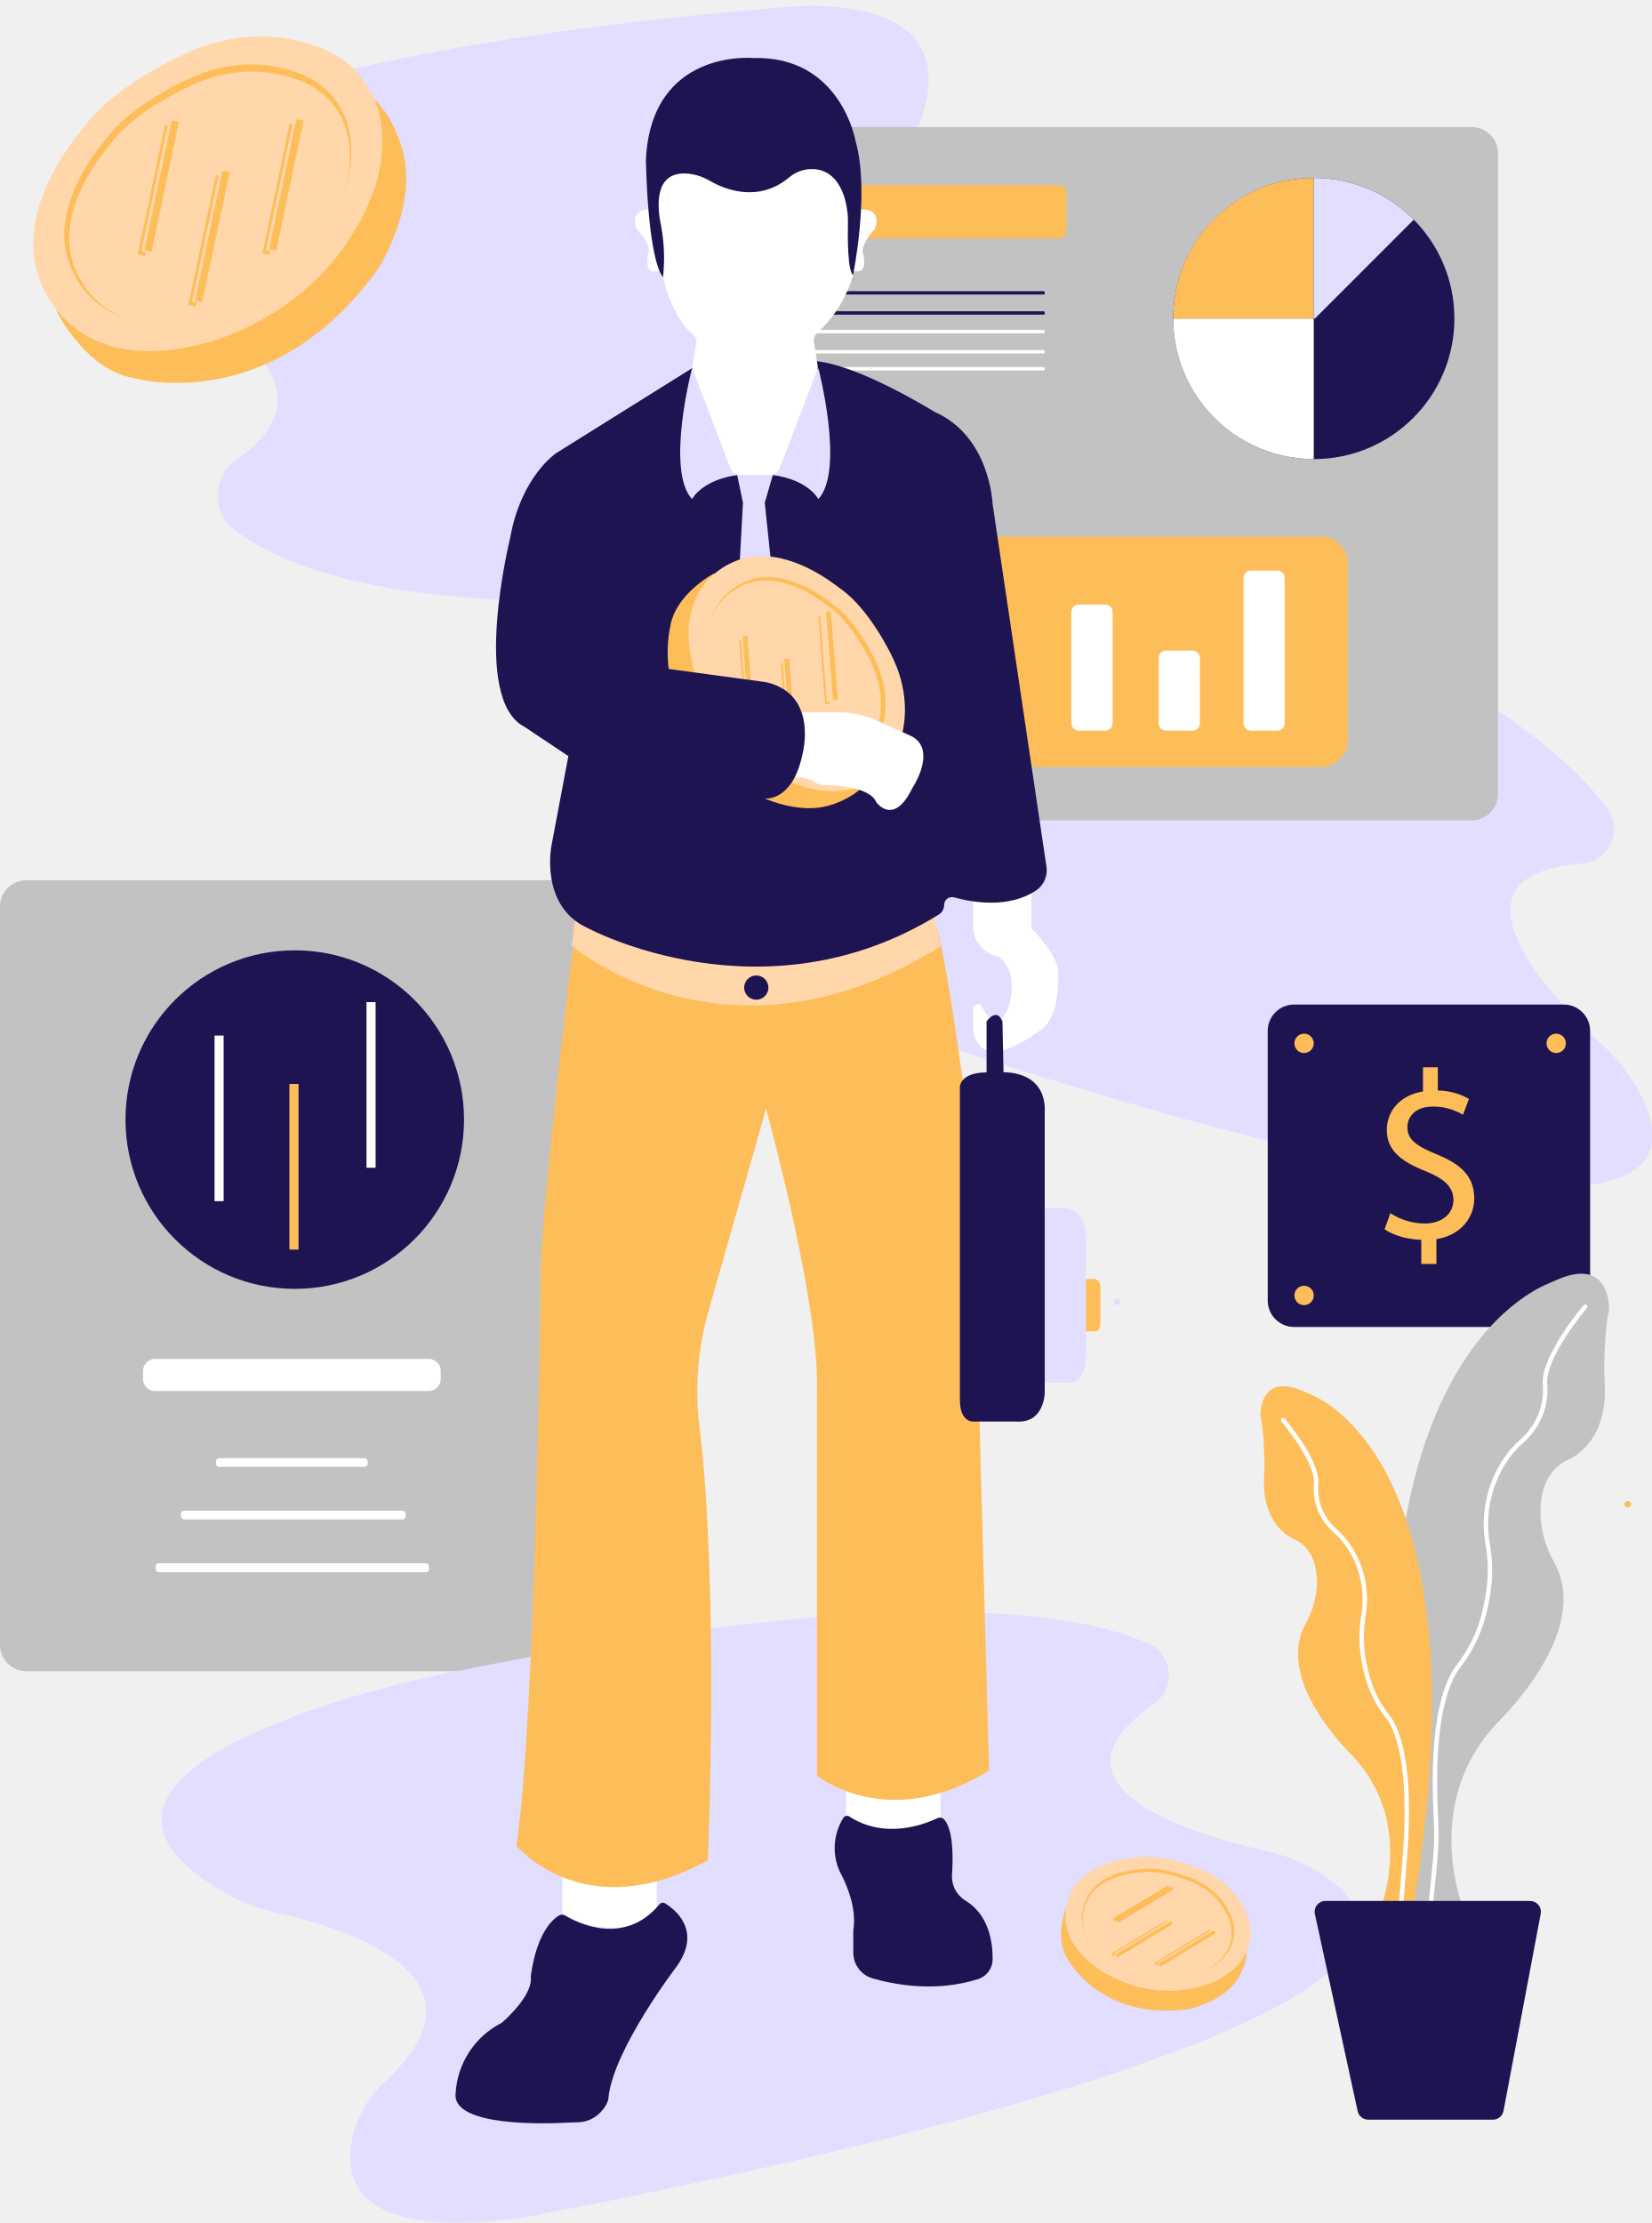
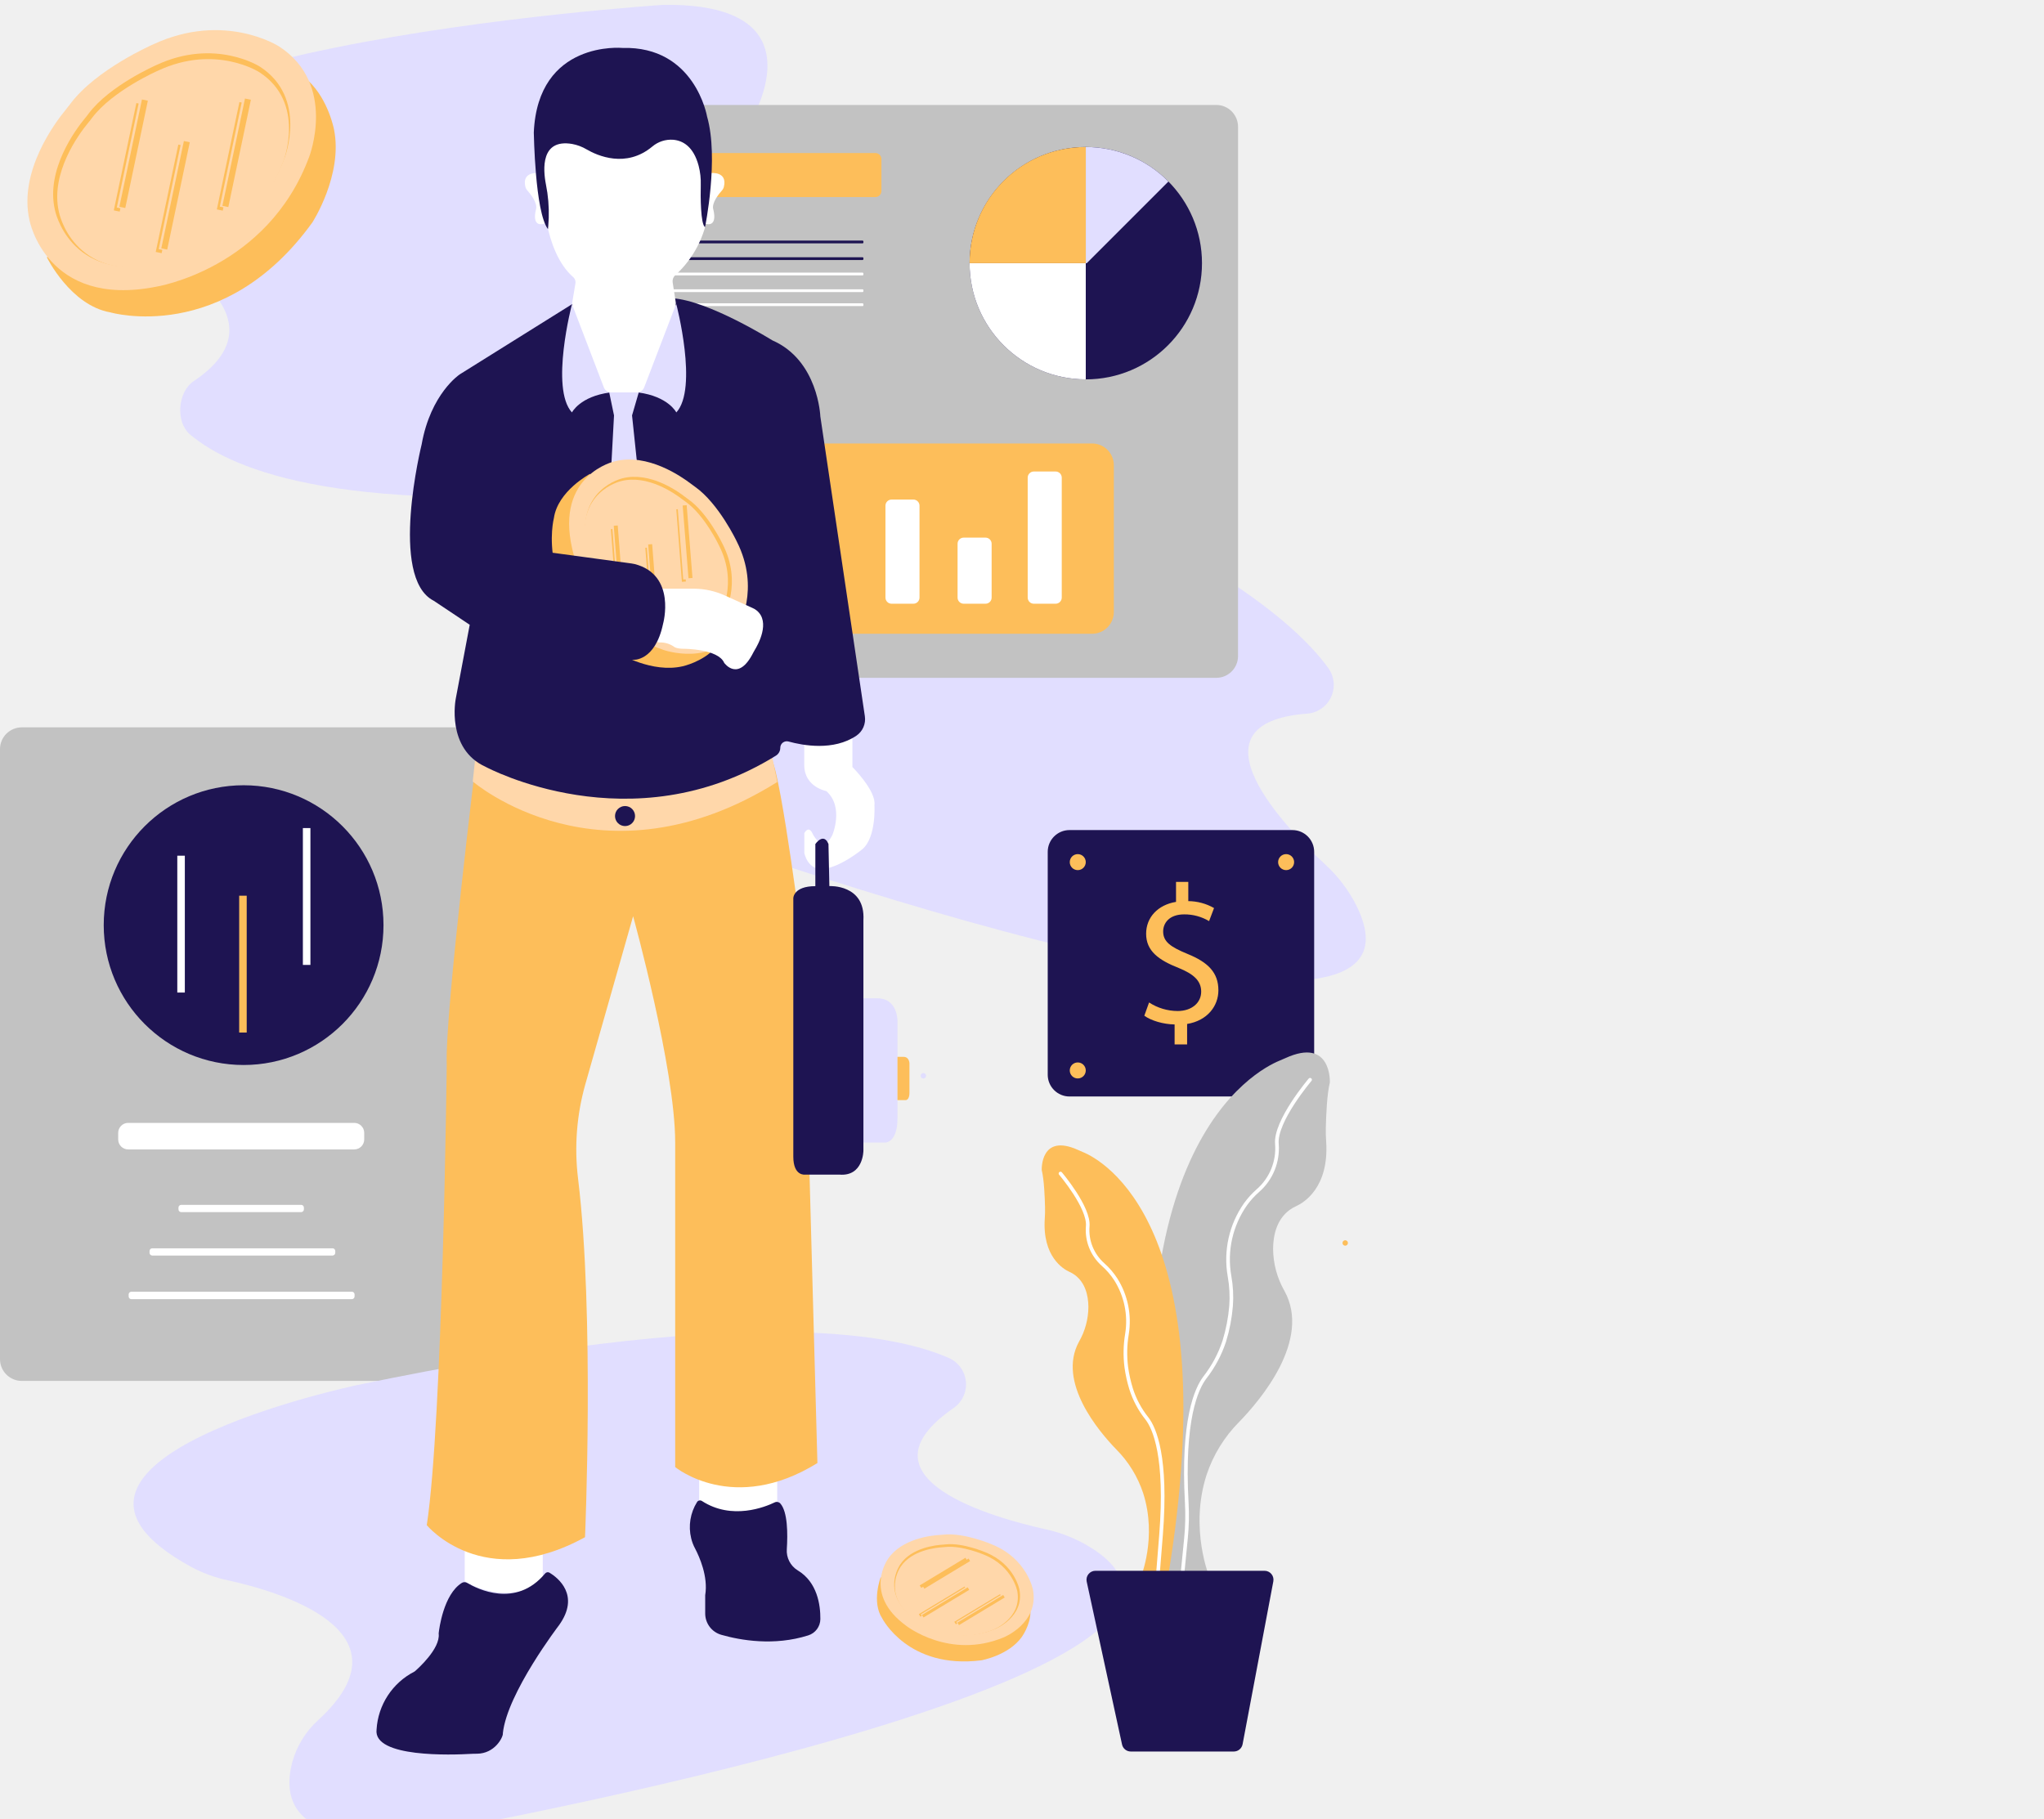
- <svg xmlns="http://www.w3.org/2000/svg" viewBox="0 0 752 1012">
+ <svg xmlns="http://www.w3.org/2000/svg" viewBox="0 0 1126 1002">
  <defs>
-     <style>.cls-1{fill:#fdbe5a;}.cls-2{fill:#e1deff;}.cls-3{fill:#fff;}.cls-4{fill:#c2c2c2;}.cls-5{fill:#1e1452;}.cls-6{fill:#ffd7aa;}.cls-7{fill:none;stroke:#fff;stroke-linecap:round;stroke-linejoin:round;stroke-width:2px;}</style>
+     <style>
+             .cls-1{fill:#fdbe5a;}.cls-2{fill:#e1deff;}.cls-3{fill:#fff;}.cls-4{fill:#c2c2c2;}.cls-5{fill:#1e1452;}.cls-6{fill:#ffd7aa;}.cls-7{fill:none;stroke:#fff;stroke-linecap:round;stroke-linejoin:round;stroke-width:2px;}
+         </style>
  </defs>
  <g id="Calque_1" data-name="Calque 1">
    <path class="cls-1" d="M741.05,686.29a1.5,1.5,0,0,0,0-3,1.5,1.5,0,0,0,0,3Z" />
  </g>
  <g id="Calque_2" data-name="Calque 2">
    <path class="cls-2" d="M720.14,393.16a15.86,15.86,0,0,0,11.6-25.09c-21.52-29.77-87.48-83.95-288.53-151.49,0,0-192.79-64.55-129.95,40.07A75.52,75.52,0,0,0,327,273.32c20.46,18.79,75.53,76.17,4.21,91.63a48.41,48.41,0,0,0-23.58,12.35c-15.07,14.59-27.12,42.35,46.22,72.58,0,0,452.12,165.86,393.24,48.78A79,79,0,0,0,730,476.23C709,456.81,651.9,398.27,720.14,393.16Z" />
    <path class="cls-3" d="M469.57,404.89v17.66s13.25,13.24,12.14,21c0,0,1.11,17.66-6.62,24.28,0,0-13.24,11-23.18,11,0,0-6.62,0-8.82-8.82V459s2.2-4.41,4.41,0c0,0,5.52,12.14,11,1.1,0,0,6.62-15.45-3.31-24.28,0,0-12.14-2.2-12.14-14.34V406Z" />
    <path class="cls-2" d="M106.77,209.94c-9,6-10.13,22.6-2.11,29.4,23.86,20.26,87.32,46,255.21,29,0,0,160.93-16.58,86.62-93.1a53.09,53.09,0,0,0-14.62-10.65c-20.2-9.94-76.35-43.37-27.11-88.06a54.52,54.52,0,0,0,14.39-21.87c7.45-20.54,9.19-52.73-53.51-52,0,0-381.21,24.67-306.59,115A57.26,57.26,0,0,0,77.7,132.6C98.45,142.94,156.42,176.67,106.77,209.94Z" />
    <rect class="cls-4" x="338.8" y="57.82" width="343.21" height="315.62" rx="12" />
    <rect class="cls-1" x="440.33" y="244.32" width="173.26" height="104.84" rx="12" />
    <rect class="cls-3" x="566.14" y="259.77" width="18.76" height="72.84" rx="3.38" />
    <rect class="cls-3" x="527.51" y="296.19" width="18.76" height="36.42" rx="3.37" />
    <rect class="cls-3" x="487.78" y="275.22" width="18.76" height="57.39" rx="3.38" />
    <rect class="cls-1" x="413.29" y="36.3" width="24.28" height="120.29" rx="3.38" transform="translate(328.98 521.87) rotate(-90)" />
    <rect class="cls-5" x="341.03" y="132.55" width="134.61" height="1.53" rx="0.5" />
    <rect class="cls-5" x="341.03" y="141.72" width="134.61" height="1.53" rx="0.5" />
    <rect class="cls-3" x="341.03" y="150.2" width="134.61" height="1.53" rx="0.5" />
    <rect class="cls-3" x="341.03" y="159.38" width="134.61" height="1.53" rx="0.5" />
    <rect class="cls-3" x="341.03" y="167.11" width="134.61" height="1.53" rx="0.5" />
    <circle class="cls-5" cx="598.14" cy="145" r="64.01" />
    <path class="cls-3" d="M534.13,145a64,64,0,0,0,64,64V145Z" />
    <path class="cls-1" d="M598.14,145V81h-.39a63.81,63.81,0,0,0-63.62,64Z" />
    <rect class="cls-4" y="400.72" width="267.07" height="360.07" rx="12" />
    <circle class="cls-5" cx="134.2" cy="509.68" r="77.06" />
    <rect class="cls-3" x="65.11" y="618.63" width="135.53" height="14.62" rx="5.5" />
    <rect class="cls-3" x="98.32" y="663.8" width="69.09" height="3.99" rx="1.5" />
    <rect class="cls-3" x="82.38" y="687.72" width="102.31" height="3.99" rx="1.5" />
    <rect class="cls-3" x="70.87" y="711.64" width="124.46" height="4.1" rx="1.5" />
    <rect class="cls-1" x="131.76" y="493.47" width="4.15" height="75.39" />
    <rect class="cls-3" x="97.67" y="471.43" width="4.15" height="75.39" />
    <rect class="cls-3" x="166.85" y="456.21" width="4.15" height="75.39" />
    <path class="cls-2" d="M525.37,775.69a15.87,15.87,0,0,0-2.64-27.53c-33.6-14.83-117.89-28.32-325.55,14.83,0,0-199,41.58-92,100.19a75.32,75.32,0,0,0,20.26,7.45c27.15,5.9,103.65,27.64,49.88,77a48.52,48.52,0,0,0-14.12,22.57c-5.65,20.2-2,50.24,76.53,39.33,0,0,474-85,364.11-156.34a79.08,79.08,0,0,0-26.1-10.73C547.88,836.26,469,814.54,525.37,775.69Z" />
    <path class="cls-3" d="M385.15,810.46v17.66s22.07,14.34,43,0V810.46Z" />
    <path class="cls-3" d="M256,853.5v17.66s22.07,14.34,43,0V853.5Z" />
    <path class="cls-5" d="M384,827.51a26,26,0,0,0-3.24,20,23.32,23.32,0,0,0,2.18,5.68c2.28,4.36,7.26,15.34,5.54,25.65v10.06a12.22,12.22,0,0,0,8.89,11.77c10.51,3,29,6.29,47.88.31a9.51,9.51,0,0,0,6.67-9c.06-7.79-1.68-20.35-12.48-26.82a12.66,12.66,0,0,1-6-11.7c.54-8.44.5-20.54-3.56-25.13a2.62,2.62,0,0,0-3.12-.62c-5.16,2.49-23.55,10-40.13-.8A1.93,1.93,0,0,0,384,827.51Z" />
    <path class="cls-5" d="M300.27,866.9a1.91,1.91,0,0,1,2.47-.45c4.51,2.75,17.13,12.41,5.16,29,0,0-28.54,37.32-30.88,59.41,0,.11,0,.22,0,.32,0,2.07-4.43,10.9-14.25,11-1.11,0-2.22,0-3.33.08-10.21.59-53.91,2.22-52-13.38a38.4,38.4,0,0,1,20.79-31.91,1.85,1.85,0,0,0,.34-.23c1.53-1.33,14-12.39,13.1-20.66a2,2,0,0,1,0-.35c.23-2.09,2.58-21.31,12.74-27.66a2.8,2.8,0,0,1,2.94,0C262.88,875.35,284.13,886.2,300.27,866.9Z" />
    <path class="cls-1" d="M262.65,415.38S245,558.84,246.1,586.43c0,0-2.21,196.44-11,253.83,0,0,30.9,37.52,87.18,6.62,0,0,5.3-122.7-3.84-197.57a132.11,132.11,0,0,1,4.08-52.22l26.25-92.32s23.18,83.87,23.18,124.7V808.25s32,26.49,78.35-2.21l-7.73-282.51s-12-95.44-17.61-105.66L316.73,399.93Z" />
    <path class="cls-2" d="M472.33,550v79.46h15.45s6.62,0,6.62-13.24V562.15s0-12.14-11-12.14Z" />
    <path class="cls-1" d="M494.4,582.24v23.84H499s2,0,2-4V585.88s0-3.64-3.31-3.64Z" />
    <path class="cls-6" d="M260.43,430.54s70.64,61,167.76.29l-3.27-16.27S352.37,470,262,415.93Z" />
    <circle class="cls-5" cx="344.32" cy="449.59" r="5.52" />
    <rect class="cls-5" x="577.17" y="457.31" width="146.78" height="146.78" rx="12" />
    <circle class="cls-1" cx="593.72" cy="474.97" r="4.41" />
    <circle class="cls-1" cx="708.5" cy="474.97" r="4.41" />
    <circle class="cls-1" cx="593.72" cy="589.74" r="4.41" />
    <path class="cls-1" d="M647.07,575.4v-11c-6.32-.11-12.87-2.08-16.69-4.8l2.62-7.31A29.07,29.07,0,0,0,648.71,557c7.74,0,13-4.47,13-10.69,0-6-4.25-9.71-12.33-13-11.12-4.37-18-9.39-18-18.88,0-9,6.43-15.92,16.47-17.56v-11h6.76v10.58a29.13,29.13,0,0,1,14.18,3.82l-2.73,7.2a26.34,26.34,0,0,0-13.74-3.71c-8.4,0-11.56,5-11.56,9.38,0,5.68,4,8.52,13.53,12.45,11.23,4.57,16.9,10.25,16.9,20,0,8.61-6,16.69-17.23,18.54V575.4Z" />
    <path class="cls-4" d="M666.36,869.15s-11.27-26.78-1.71-56.52a74.82,74.82,0,0,1,17.87-29.14c11.69-12,40-45.2,25.08-72.24a47.4,47.4,0,0,1-6.28-23.3c.08-7.69,2.06-16.08,9-21.29a19.18,19.18,0,0,1,3.8-2.2c3.85-1.75,18.24-10.05,16.42-35.88-.17-2.42-.22-4.85-.17-7.28.15-6.63.63-18.57,2.22-24.95,0,0,1.1-25.12-24.51-13.39-1.07.49-2.16.95-3.25,1.4-12.38,5.12-99.5,48.82-60.35,284.79Z" />
    <path class="cls-7" d="M721.69,594.87s-19.41,22.83-18.27,35.38A30.87,30.87,0,0,1,693,655.91a44.58,44.58,0,0,0-6.92,7.61,52.92,52.92,0,0,0-8.77,39.5,65.36,65.36,0,0,1,.87,16.46,92,92,0,0,1-3.72,19.34,66.17,66.17,0,0,1-10.7,20.07c-4.66,6.09-12.53,23.31-10,69a127.2,127.2,0,0,1-.42,19.52l-1.82,18.49" />
    <path class="cls-1" d="M628.35,869.15s9.27-22,1.4-46.52a61.46,61.46,0,0,0-14.7-24c-9.62-9.89-32.87-37.2-20.64-59.46A39,39,0,0,0,599.58,720c-.07-6.33-1.7-13.23-7.38-17.52a16.54,16.54,0,0,0-3.13-1.81c-3.17-1.44-15-8.27-13.51-29.52q.21-3,.13-6c-.12-5.45-.51-15.28-1.82-20.53,0,0-.9-20.67,20.17-11,.88.41,1.78.79,2.67,1.16C606.9,639,675.6,675,643.38,869.15Z" />
    <path class="cls-7" d="M584.2,646.53s16,18.79,15,29.12a25.38,25.38,0,0,0,8.42,21,39.9,39.9,0,0,1,7.09,8.26,43.45,43.45,0,0,1,6.12,30,62.93,62.93,0,0,0-.37,18.33,75,75,0,0,0,2.6,11.78,50.61,50.61,0,0,0,8.81,16.52c4.08,5.33,11.14,21,7.72,64.16l-1.88,23.48" />
    <path class="cls-5" d="M598.64,871.35l19.47,89.74a4.91,4.91,0,0,0,4.81,3.87h56.77a4.92,4.92,0,0,0,4.83-4l16.93-89.74a4.92,4.92,0,0,0-4.83-5.83H603.45A4.92,4.92,0,0,0,598.64,871.35Z" />
    <path class="cls-3" d="M171.52,81.31a1.5,1.5,0,0,0,0-3,1.5,1.5,0,0,0,0,3Z" />
    <path class="cls-2" d="M508.67,594.17a1.5,1.5,0,0,0,0-3,1.5,1.5,0,0,0,0,3Z" />
    <path class="cls-2" d="M643.66,100a63.8,63.8,0,0,0-45.52-19v64h.53Z" />
    <path class="cls-5" d="M315.07,167.63l-61.8,38.62s-16,10.48-21,38.63c0,0-18.21,73.38,6.62,86.07l19.87,13.25L251.06,385s-5.51,27.59,16.56,37.52c0,0,80.06,43.28,159.84-6.22a5.07,5.07,0,0,0,2.38-4.32h0a3.58,3.58,0,0,1,4.53-3.46c8,2.21,24.81,5.3,37.41-3.21a11,11,0,0,0,4.65-10.73L451.91,229.43s-1.1-30.9-26.48-41.94c0,0-35.32-22.07-55.18-23.18Z" />
    <path class="cls-2" d="M315.07,167.63s-12.14,46.35,0,59.59c0,0,4.42-8.83,21-11l6.62-8.83Z" />
    <path class="cls-2" d="M372.58,167.63s12.14,46.35,0,59.59c0,0-4.41-8.83-21-11L345,207.35Z" />
    <polygon class="cls-2" points="335.49 215.63 352.04 215.63 348.18 228.87 352.59 270.81 336.04 269.71 338.25 228.87 335.49 215.63" />
    <path class="cls-3" d="M316,152.88a3.79,3.79,0,0,1,.95,3.5l-1.67,10a4.32,4.32,0,0,0,.3,2.43l17.12,44.76a4.34,4.34,0,0,0,4,2.62h14.17a4.34,4.34,0,0,0,4-2.78L372,168.7a4.17,4.17,0,0,0,.24-2.21l-1.68-10.93a4.33,4.33,0,0,1,1.26-3.77,56.94,56.94,0,0,0,16.6-26.65h0v-7.73l1.1-23.17-12.14-21-17.65,1.1-11,6.62-21,1.11-8.83-4.42-14.34-2.2L298,84.31l1.1,11v8.83S299.07,138.38,316,152.88Z" />
    <path class="cls-3" d="M391.77,95.34s9.08-1,7,7.59a4.63,4.63,0,0,1-1.06,2c-1.68,1.86-5.7,6.77-4.82,10.29,0,0,3.31,11-5.51,7.72Z" />
    <path class="cls-3" d="M296.43,95.34s-9.08-1-7,7.59a4.65,4.65,0,0,0,1.07,2c1.67,1.86,5.69,6.77,4.81,10.29,0,0-3.31,11,5.52,7.72Z" />
    <path class="cls-5" d="M301.87,126.24s.28-2.51.42-6.28a80.41,80.41,0,0,0-1.54-18.31c-1.65-8.45-2.88-25.27,14.42-22.34a24.18,24.18,0,0,1,8,3c5.94,3.47,21.69,10.49,36.15-1.56A16,16,0,0,1,370.88,77c5.16.46,11.15,3.57,14,14.4a37.33,37.33,0,0,1,1.16,10.53c-.15,6.07-.14,21.56,2.35,23.21,0,0,7.77-37.73,1.11-61,0,0-6.66-38.84-46.61-37.73,0,0-46.61-4.44-48.83,46.61C294.1,73,294.66,116.81,301.87,126.24Z" />
    <path class="cls-5" d="M449.16,488.21V465s4.54-6.62,7.23,0l.49,23.17s19.87-1.1,18.76,18.77V633.89s0,14.34-13.24,13.24H443.64s-6.62,1.1-6.62-9.93V494.84S437,488.21,449.16,488.21Z" />
    <path class="cls-1" d="M325,261.08s-17.74,9.39-19.88,24.4c0,0-11.1,42.77,36,74.59,0,0,18.08,10.93,34.94,7,0,0,11-2.37,18-10.14Z" />
    <path class="cls-6" d="M338.63,254.16s-32.75,7.24-23.45,48c0,0,7.82,41.59,50.42,55.93,0,0,27.53,9.71,41-12.54,0,0,12.6-20.87-.73-47.24,0,0-9.86-20.87-23-30.14-.83-.58-1.65-1.18-2.45-1.8C375.51,262.65,356.77,249.44,338.63,254.16Z" />
    <path class="cls-1" d="M342.9,263.52s-26.91,6-19.26,39.49c0,0,6.42,34.17,41.43,46,0,0,22.63,8,33.68-10.31,0,0,10.36-17.14-.6-38.82,0,0-8.1-17.15-18.93-24.77-.68-.48-1.35-1-2-1.48C373.22,270.5,357.81,259.65,342.9,263.52Z" />
    <path class="cls-6" d="M342.12,265.07s-26.3,5.82-18.83,38.59c0,0,6.28,33.39,40.49,44.92,0,0,22.11,7.8,32.91-10.08,0,0,10.13-16.76-.58-37.94,0,0-7.92-16.76-18.5-24.21-.66-.46-1.32-.94-2-1.44C371.74,271.89,356.69,261.28,342.12,265.07Z" />
    <rect class="cls-1" x="357.01" y="301.66" width="2.2" height="40.07" transform="translate(-23.71 28.54) rotate(-4.42)" />
    <rect class="cls-1" x="338.04" y="291.37" width="2.2" height="40.07" transform="translate(-22.98 27.05) rotate(-4.42)" />
    <rect class="cls-1" x="374.08" y="280.47" width="2.2" height="40.07" transform="translate(-22.03 29.79) rotate(-4.42)" />
    <rect class="cls-6" x="357.76" y="300.37" width="2.2" height="40.07" transform="translate(-23.61 28.59) rotate(-4.42)" />
    <rect class="cls-6" x="338.79" y="290.09" width="2.2" height="40.07" transform="translate(-22.88 27.1) rotate(-4.42)" />
    <rect class="cls-6" x="374.83" y="279.19" width="2.2" height="40.07" transform="translate(-21.93 29.84) rotate(-4.42)" />
    <rect class="cls-1" x="358.6" y="299.83" width="2.2" height="40.07" transform="translate(-23.57 28.65) rotate(-4.42)" />
    <rect class="cls-1" x="339.63" y="289.54" width="2.2" height="40.07" transform="translate(-22.83 27.16) rotate(-4.42)" />
    <rect class="cls-1" x="375.67" y="278.65" width="2.2" height="40.07" transform="matrix(1, -0.08, 0.08, 1, -21.89, 29.91)" />
    <path class="cls-3" d="M361.42,352.36a1.6,1.6,0,0,0,1.68,1.6,13,13,0,0,1,8.25,2.38s1.11,1.1,5.52,1.1c0,0,18.76,0,22.07,7.73,0,0,7.73,11,16.09-5.76.23-.46.5-.9.76-1.34,1.61-2.61,8.89-15.42,1-21.78a10.08,10.08,0,0,0-2.28-1.35L399.15,328a41.45,41.45,0,0,0-16.32-3.67H363.64a2.21,2.21,0,0,0-2.22,2.22Z" />
    <path class="cls-5" d="M262.62,328.16a16.64,16.64,0,0,0,11.11,20.44c21.53,6.61,59.58,17.22,75,14.91,0,0,12.14,1.1,16.55-19.86,0,0,7.54-26.91-15.66-32.9a15.64,15.64,0,0,0-1.79-.33L285,301.89a13.15,13.15,0,0,0-2.08-.06h-.08a16.83,16.83,0,0,0-16.15,12.1Z" />
    <path class="cls-1" d="M25.81,141.77s13,26.5,35,30.33c0,0,62.38,18.25,111.29-49.59,0,0,16.88-26.09,11.93-51.06,0,0-3-16.34-14.1-26.88Z" />
    <path class="cls-6" d="M16.24,121.35S25.42,169.82,85.83,158c0,0,61.49-9.63,84.5-71.61,0,0,15.51-40-16.6-60.81,0,0-30.11-19.48-69.48-1.07,0,0-31.13,13.56-45.35,32.51q-1.35,1.79-2.77,3.53C30.39,67.51,10.13,94.47,16.24,121.35Z" />
    <path class="cls-1" d="M30.21,115.49s7.54,39.83,57.18,30.1c0,0,50.54-7.91,69.45-58.85,0,0,12.75-32.9-13.64-50,0,0-24.74-16-57.1-.88,0,0-25.58,11.14-37.28,26.72-.73,1-1.49,2-2.27,2.89C41.83,71.23,25.18,93.39,30.21,115.49Z" />
    <path class="cls-6" d="M32.44,116.71s7.37,38.93,55.89,29.42c0,0,49.39-7.73,67.87-57.51,0,0,12.46-32.16-13.33-48.84,0,0-24.18-15.64-55.8-.86,0,0-25,10.89-36.43,26.11-.72,1-1.46,1.91-2.22,2.83C43.8,73.46,27.53,95.12,32.44,116.71Z" />
    <rect class="cls-1" x="63.43" y="107.93" width="60.41" height="3.32" transform="translate(-32.88 178.65) rotate(-78.12)" />
    <rect class="cls-1" x="40.33" y="85.02" width="60.41" height="3.32" transform="translate(-28.81 137.86) rotate(-78.12)" />
    <rect class="cls-1" x="97.1" y="84.5" width="60.41" height="3.32" transform="translate(16.78 192.99) rotate(-78.12)" />
    <rect class="cls-6" x="65.07" y="106.39" width="60.41" height="3.32" transform="translate(-30.08 179.03) rotate(-78.12)" />
    <rect class="cls-6" x="41.97" y="83.48" width="60.41" height="3.32" transform="translate(-26.01 138.23) rotate(-78.12)" />
    <rect class="cls-6" x="98.73" y="82.96" width="60.41" height="3.32" transform="translate(19.58 193.37) rotate(-78.12)" />
    <rect class="cls-1" x="66.51" y="105.96" width="60.41" height="3.32" transform="translate(-28.52 180.09) rotate(-78.12)" />
    <rect class="cls-1" x="43.41" y="83.05" width="60.41" height="3.32" transform="translate(-24.44 139.3) rotate(-78.12)" />
    <rect class="cls-1" x="100.17" y="82.53" width="60.41" height="3.32" transform="translate(21.14 194.43) rotate(-78.12)" />
    <path class="cls-1" d="M485.14,869s-5.12,13.44.82,22.54c0,0,14.24,28.3,54.67,23.17,0,0,14.91-2.66,22.16-12.73,0,0,4.83-6.5,4.89-14Z" />
    <path class="cls-6" d="M489.23,858.77s-14.22,19.38,10.08,37c0,0,23.88,18.71,53.62,6.3,0,0,19.42-7.78,16.14-26.13,0,0-3.07-17.2-22.72-25.11,0,0-15.18-6.59-26.66-5.35-.72.07-1.45.14-2.17.18C513.12,845.9,496.78,847.65,489.23,858.77Z" />
    <path class="cls-1" d="M496,861.79s-11.69,15.93,8.28,30.39c0,0,19.62,15.37,44.06,5.18,0,0,16-6.4,13.27-21.48,0,0-2.52-14.14-18.67-20.64,0,0-12.48-5.41-21.91-4.4-.6.07-1.19.12-1.79.16C515.6,851.22,502.17,852.65,496,861.79Z" />
    <path class="cls-6" d="M496.27,863s-11.42,15.56,8.1,29.69c0,0,19.18,15,43.06,5.06,0,0,15.6-6.25,13-21,0,0-2.47-13.81-18.25-20.17,0,0-12.19-5.28-21.41-4.29l-1.75.15C515.46,852.66,502.33,854.07,496.27,863Z" />
    <rect class="cls-1" x="504.44" y="881.62" width="29.44" height="1.62" transform="translate(-381.49 395.56) rotate(-31.14)" />
    <rect class="cls-1" x="504.92" y="865.77" width="29.44" height="1.62" transform="translate(-373.23 393.53) rotate(-31.14)" />
    <rect class="cls-1" x="523.98" y="885.83" width="29.44" height="1.62" transform="translate(-380.85 406.27) rotate(-31.14)" />
    <rect class="cls-6" x="505.53" y="881.69" width="29.44" height="1.62" transform="translate(-381.37 396.14) rotate(-31.14)" />
    <rect class="cls-6" x="506.01" y="865.84" width="29.44" height="1.62" transform="matrix(0.86, -0.52, 0.52, 0.86, -373.11, 394.1)" />
    <rect class="cls-6" x="525.07" y="885.9" width="29.44" height="1.62" transform="translate(-380.73 406.85) rotate(-31.14)" />
    <rect class="cls-1" x="506.16" y="882.06" width="29.44" height="1.62" transform="translate(-381.47 396.52) rotate(-31.14)" />
    <rect class="cls-1" x="506.64" y="866.21" width="29.44" height="1.62" transform="translate(-373.21 394.48) rotate(-31.14)" />
    <rect class="cls-1" x="525.7" y="886.27" width="29.44" height="1.62" transform="translate(-380.83 407.23) rotate(-31.14)" />
  </g>
</svg>
